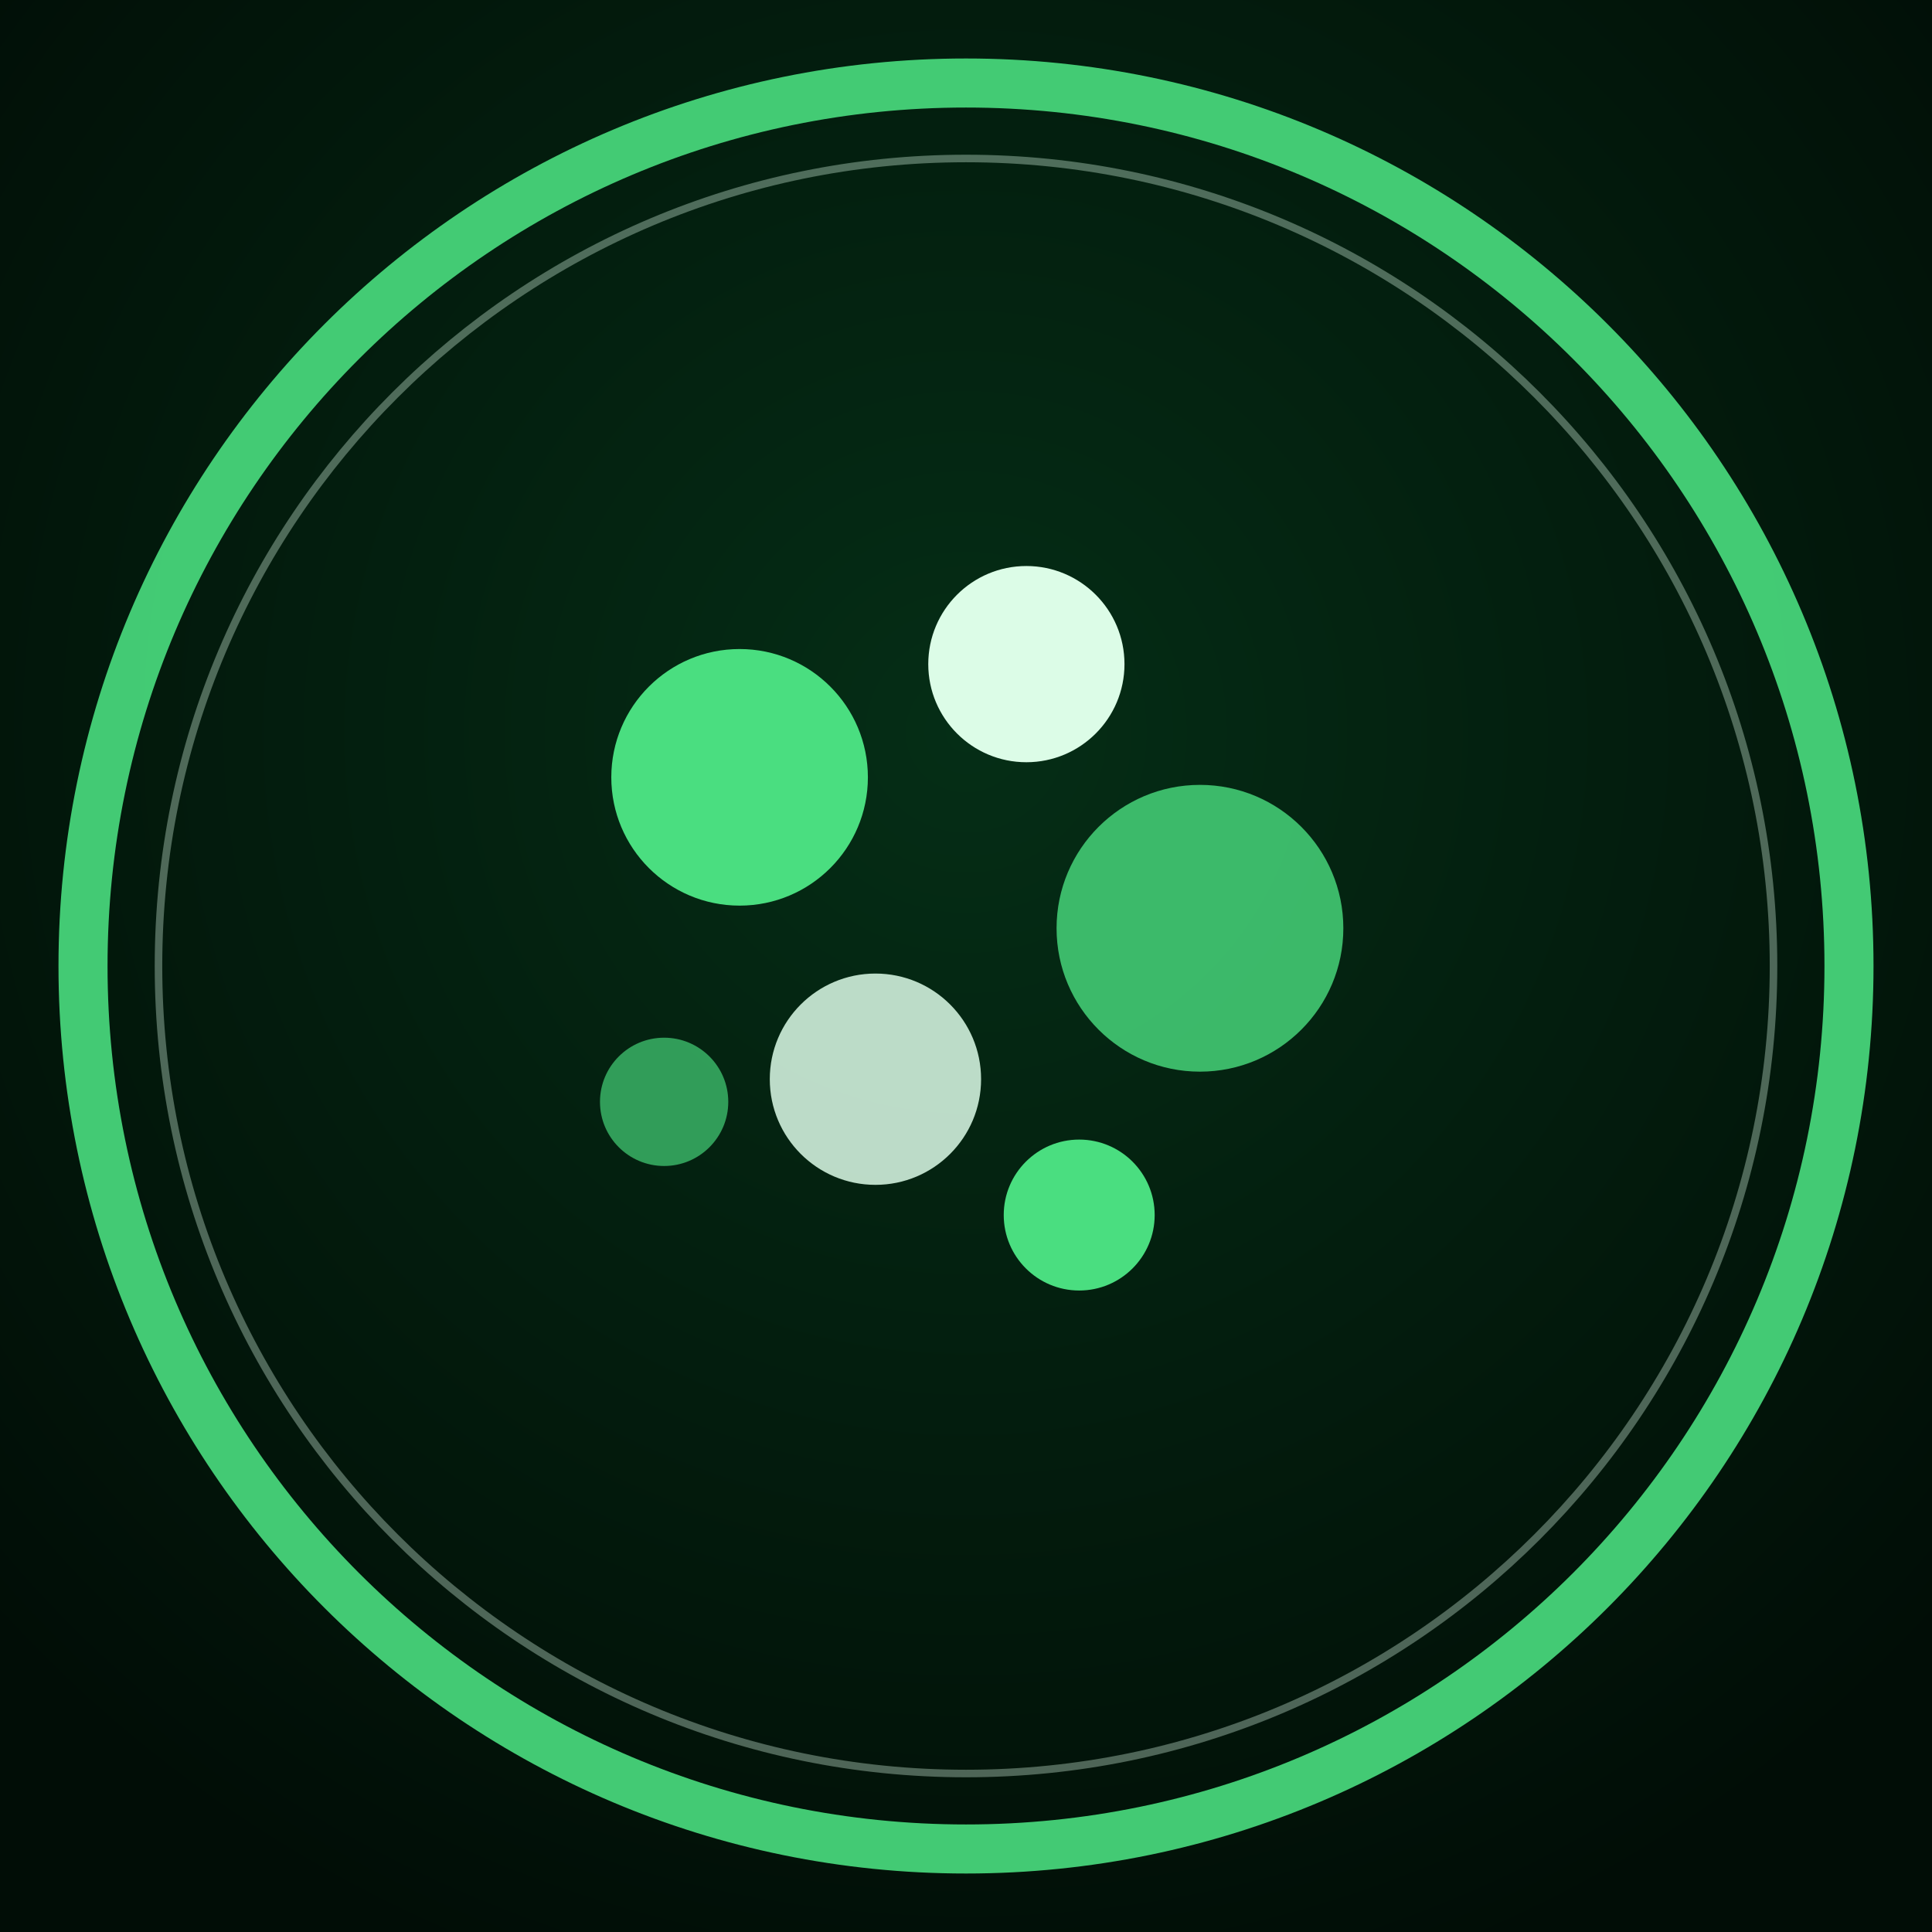
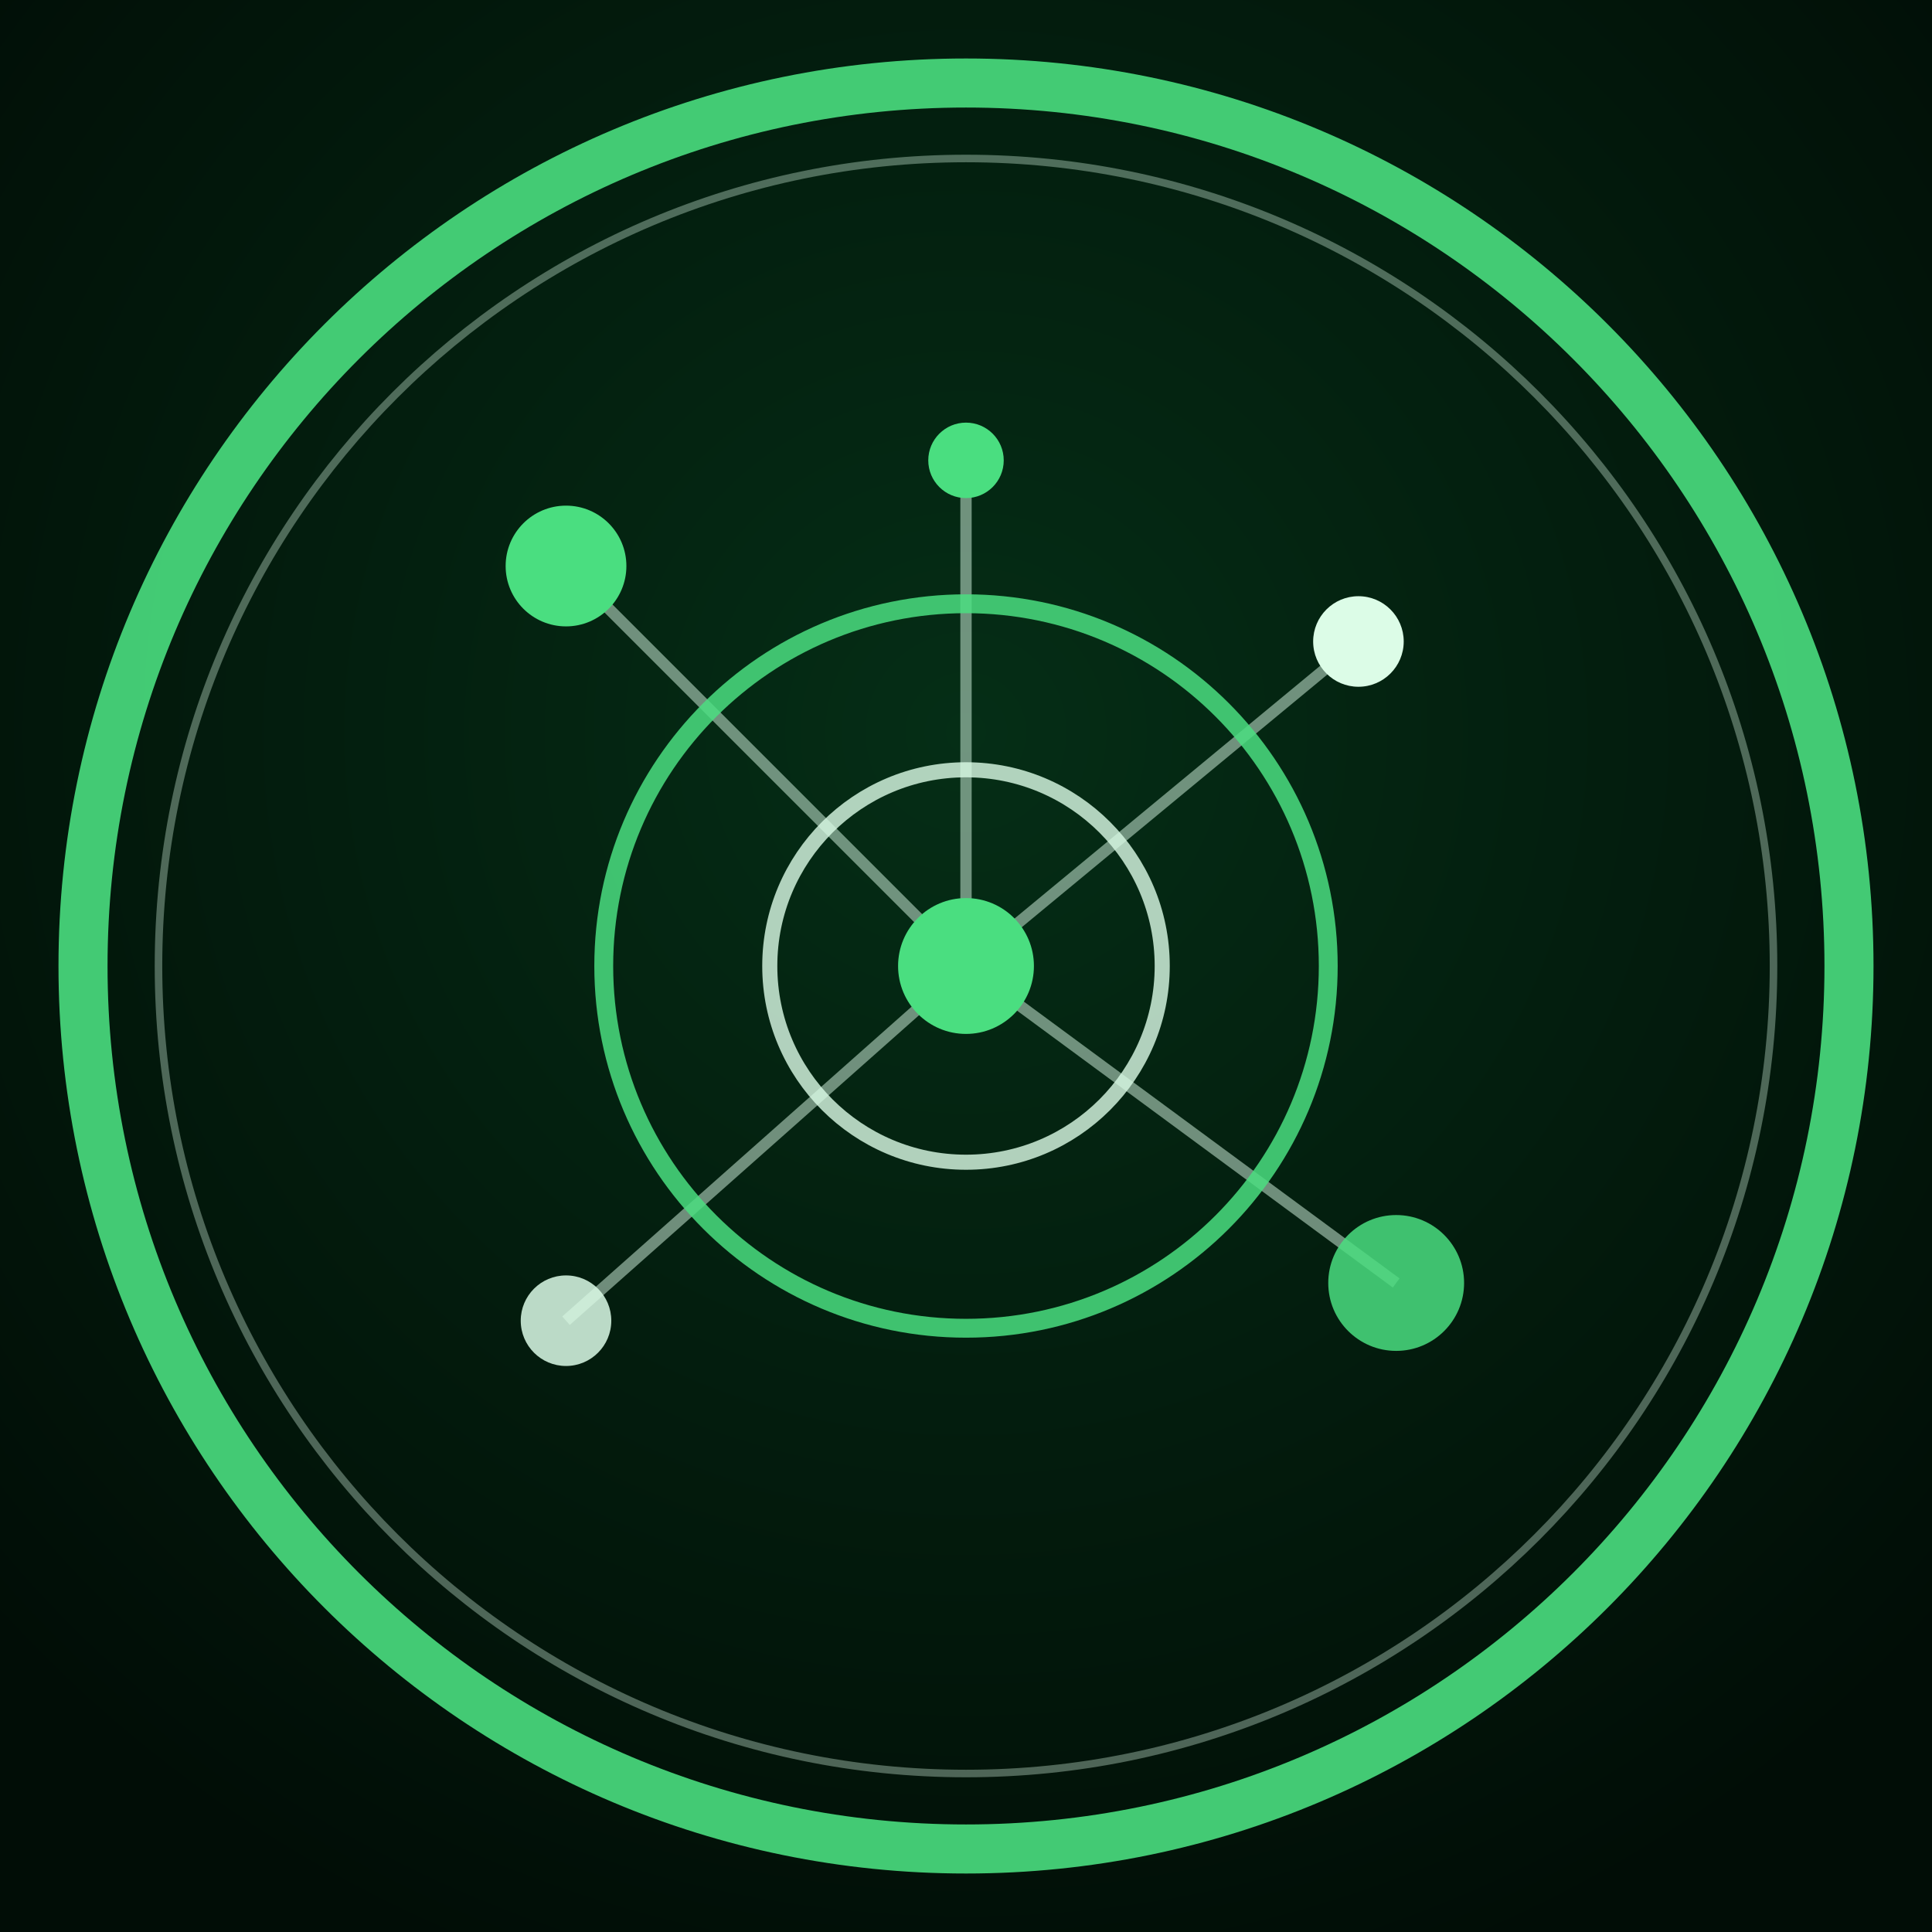
<svg xmlns="http://www.w3.org/2000/svg" viewBox="0 0 512 512" width="512" height="512">
  <defs>
    <radialGradient id="bg" cx="50%" cy="38%" r="68%">
      <stop offset="0%" stop-color="#052e16" />
      <stop offset="100%" stop-color="#010d06" />
    </radialGradient>
  </defs>
  <rect width="512" height="512" fill="url(#bg)" />
  <circle cx="256" cy="256" r="234" fill="none" stroke="#4ade80" stroke-width="13" opacity="0.9" />
  <circle cx="256" cy="256" r="214" fill="none" stroke="#dcfce7" stroke-width="2" opacity="0.35" />
-   <circle cx="196" cy="206" r="34" fill="#4ade80" />
-   <circle cx="272" cy="176" r="26" fill="#dcfce7" />
-   <circle cx="318" cy="246" r="38" fill="#4ade80" opacity="0.8" />
-   <circle cx="232" cy="286" r="28" fill="#dcfce7" opacity="0.85" />
-   <circle cx="286" cy="322" r="20" fill="#4ade80" />
-   <circle cx="176" cy="292" r="17" fill="#4ade80" opacity="0.65" />
+   <g stroke="#dcfce7" stroke-width="3" opacity="0.5">
+     <line x1="256" y1="256" x2="150" y2="150" />
+     <line x1="256" y1="256" x2="360" y2="170" />
+     <line x1="256" y1="256" x2="370" y2="340" />
+     <line x1="256" y1="256" x2="150" y2="350" />
+     <line x1="256" y1="256" x2="256" y2="122" />
+   </g>
+   <circle cx="256" cy="256" r="96" fill="none" stroke="#4ade80" stroke-width="5" opacity="0.85" />
+   <circle cx="256" cy="256" r="52" fill="none" stroke="#dcfce7" stroke-width="4" opacity="0.8" />
+   <circle cx="256" cy="256" r="18" fill="#4ade80" />
+   <circle cx="150" cy="150" r="16" fill="#4ade80" />
+   <circle cx="360" cy="170" r="12" fill="#dcfce7" />
+   <circle cx="370" cy="340" r="18" fill="#4ade80" opacity="0.85" />
+   <circle cx="150" cy="350" r="12" fill="#dcfce7" opacity="0.85" />
+   <circle cx="256" cy="122" r="10" fill="#4ade80" />
</svg>
